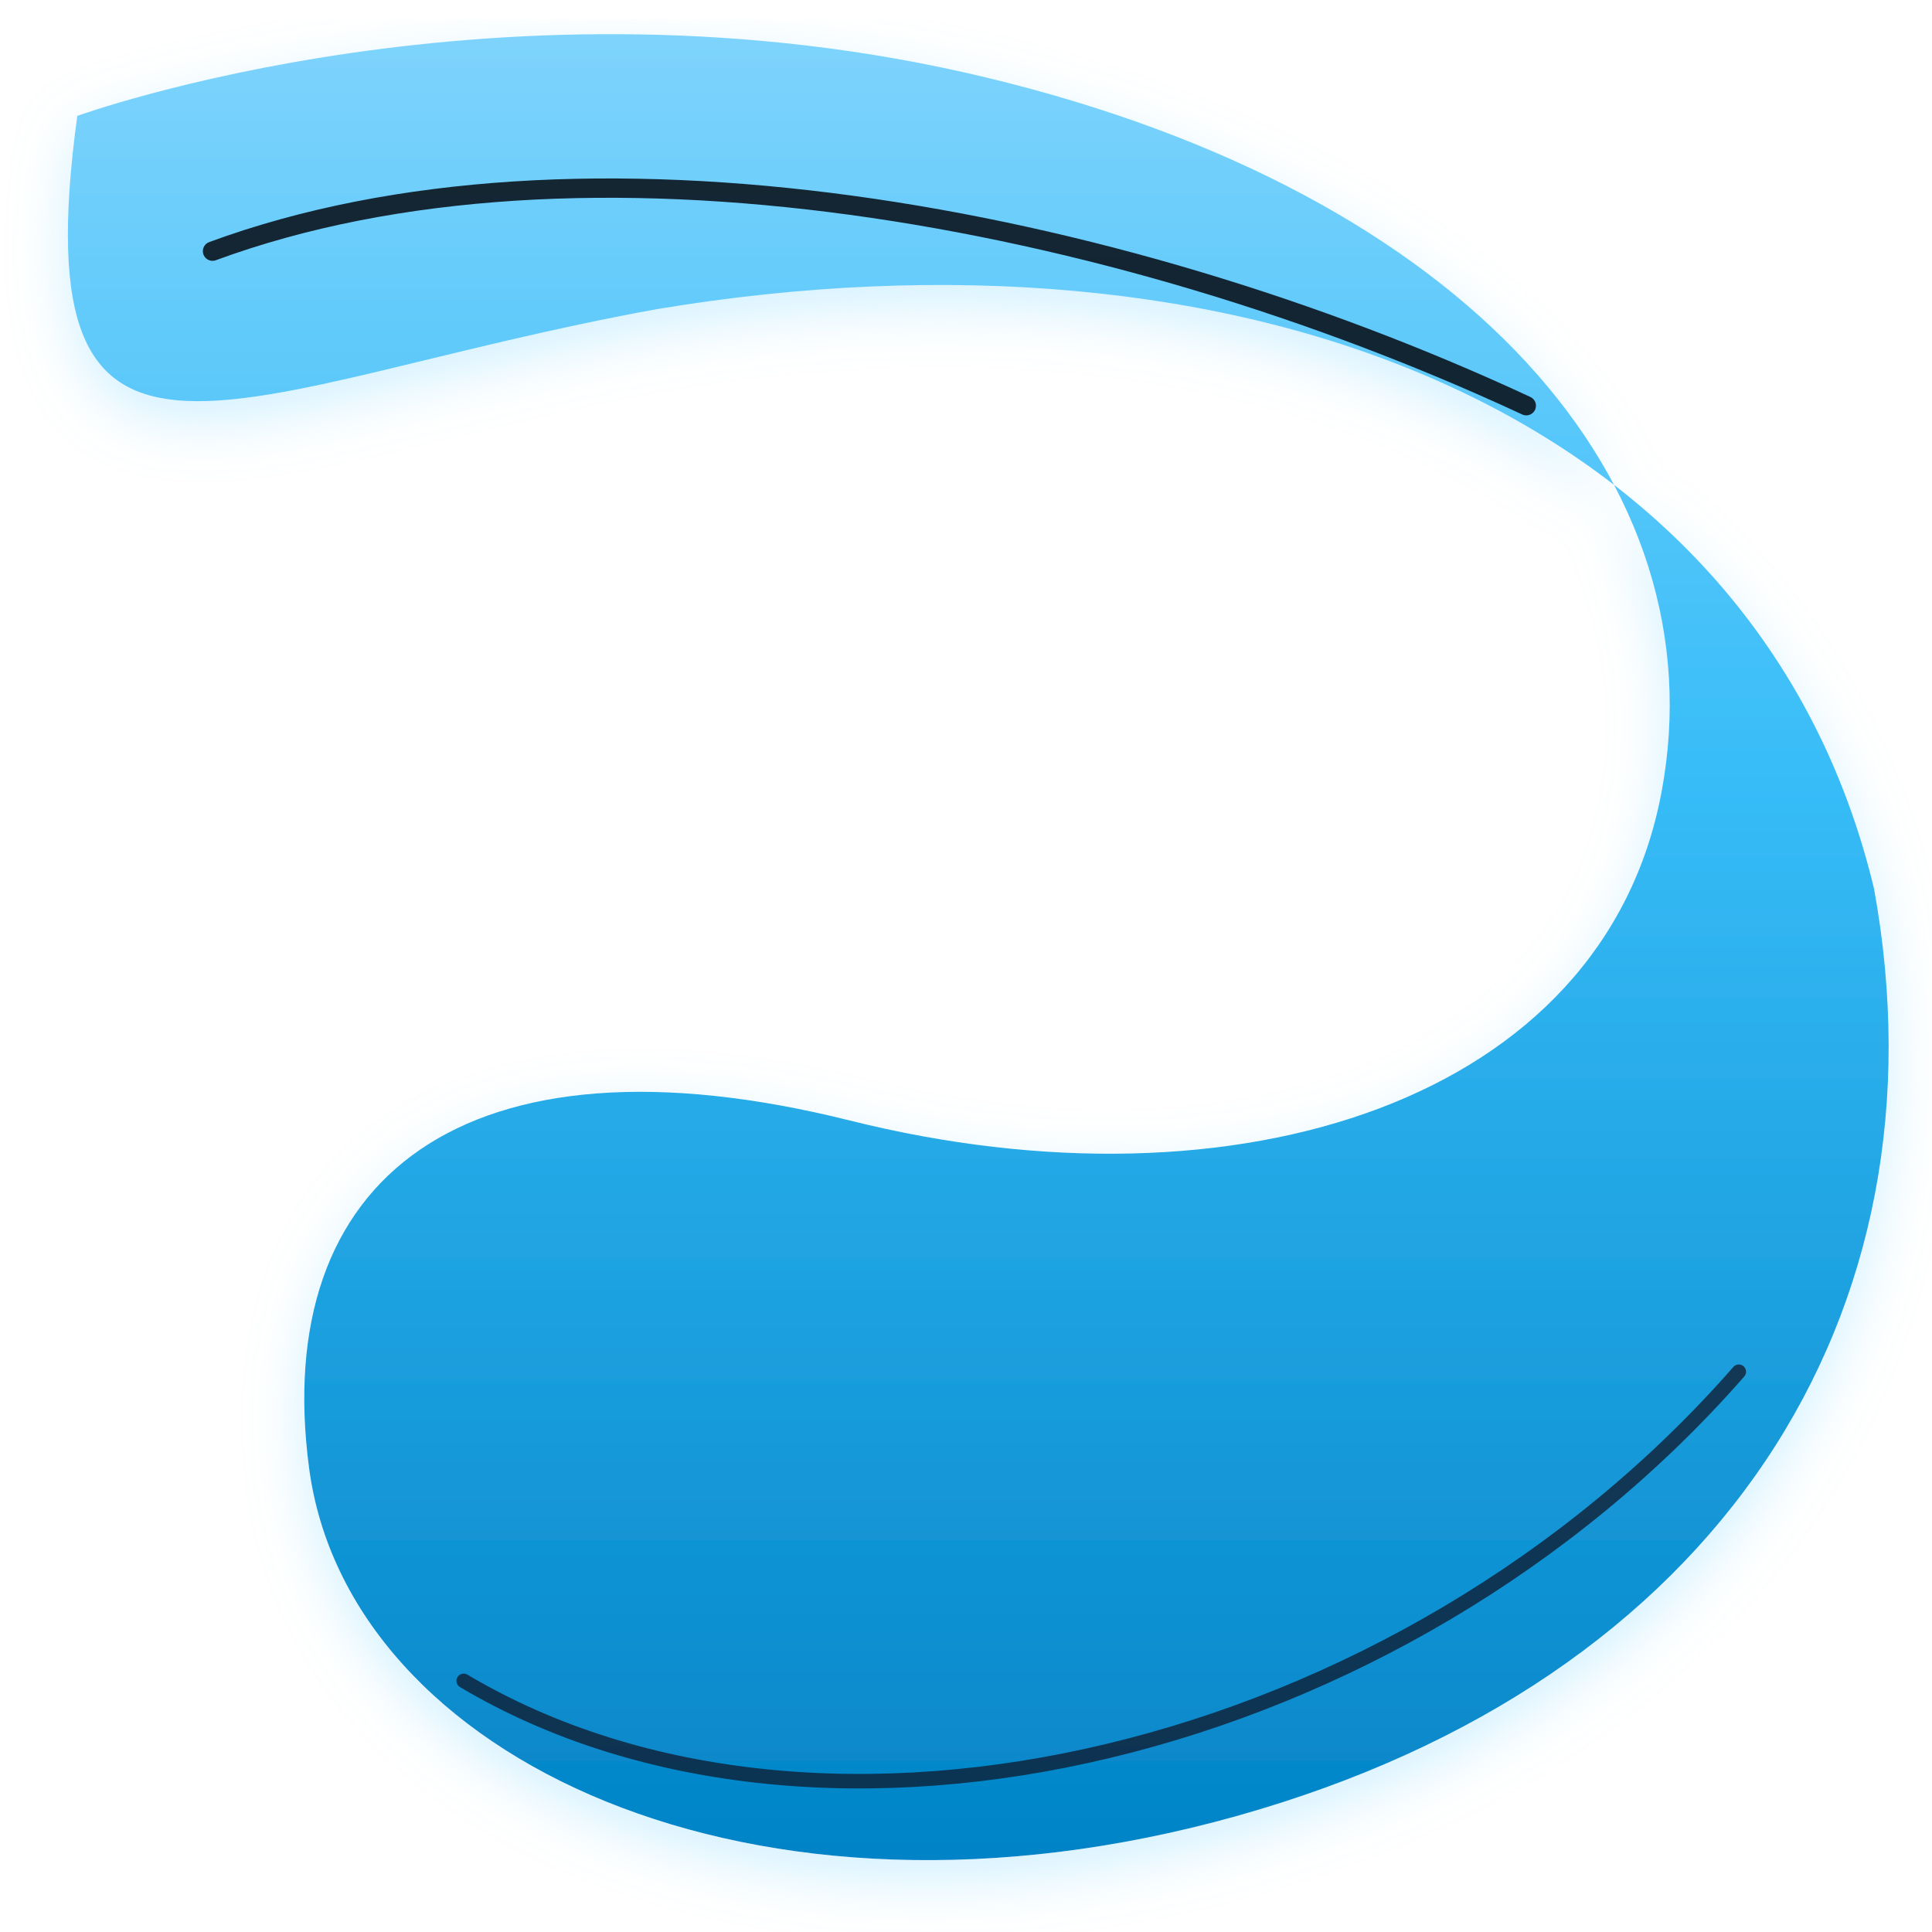
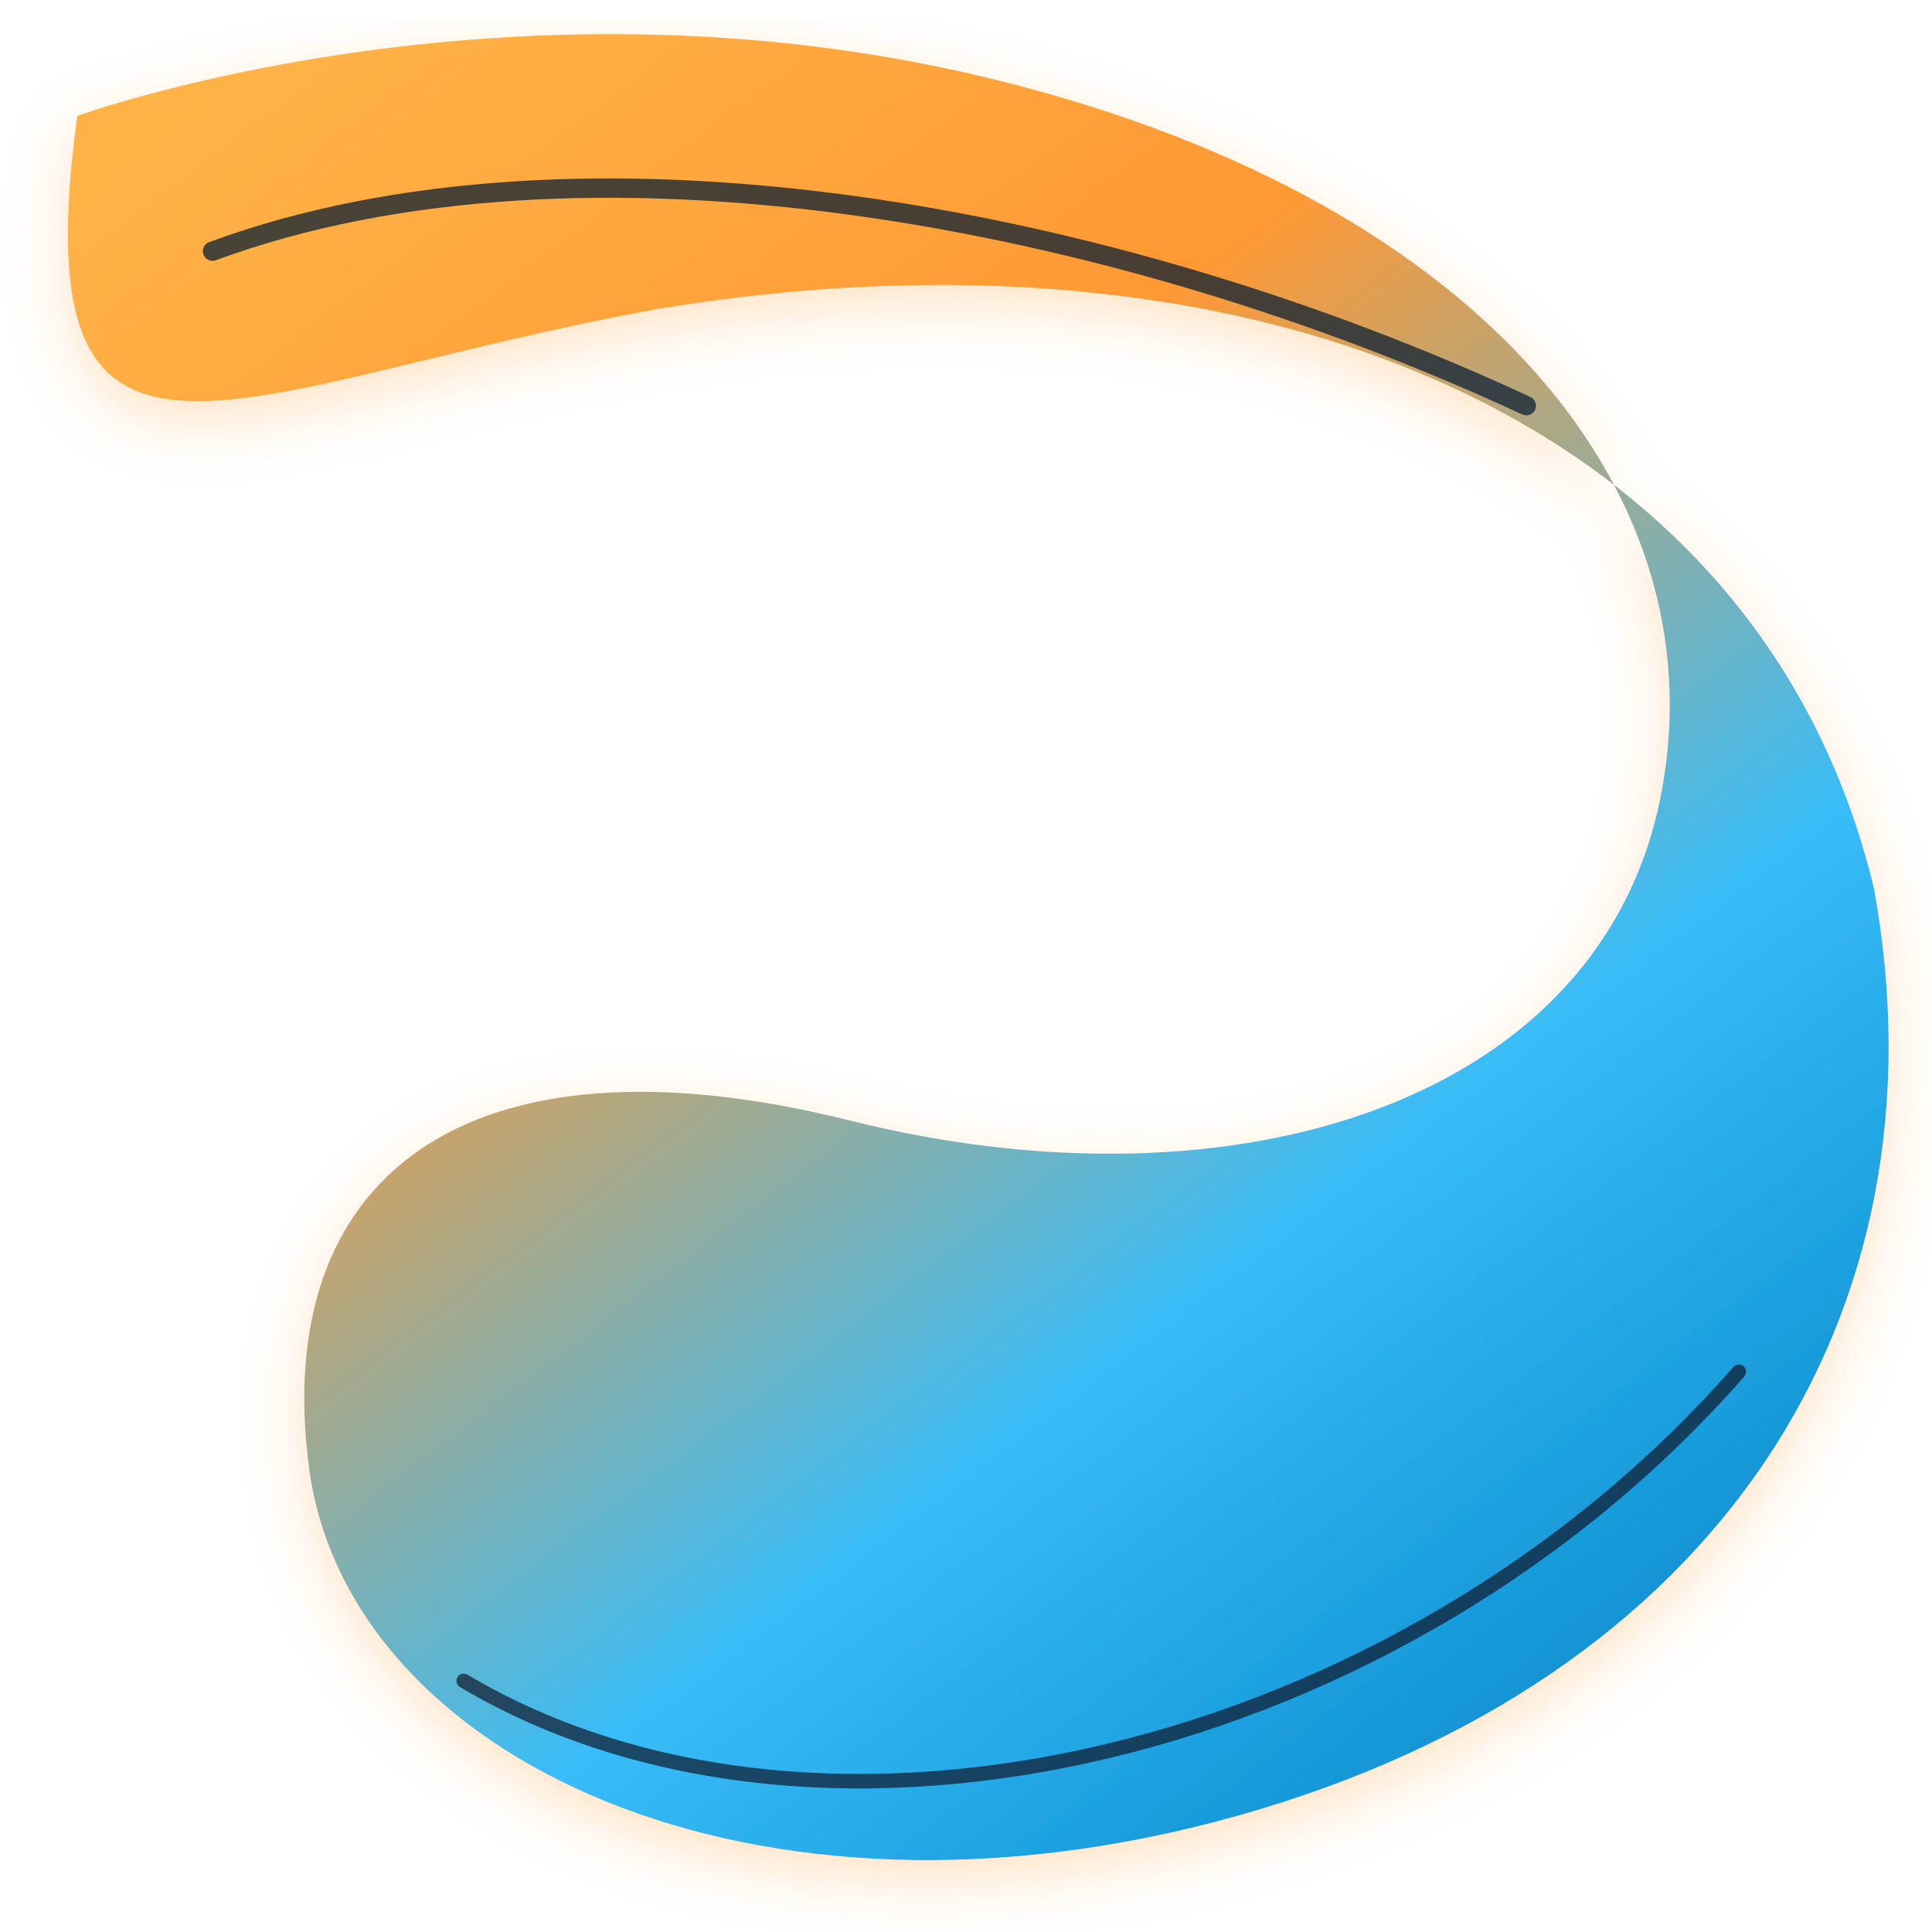
<svg xmlns="http://www.w3.org/2000/svg" viewBox="40 36 200 200" aria-hidden="true">
  <defs>
-     <linearGradient id="shanGradBright" x1="0%" y1="0%" x2="0%" y2="100%">
-       <stop offset="0%" stop-color="#7DD3FC" />
-       <stop offset="40%" stop-color="#38BDF8" />
+     <linearGradient id="shanGradBright" x1="12%" y1="0%" x2="88%" y2="100%">
+       <stop offset="0%" stop-color="#FFB347" />
+       <stop offset="32%" stop-color="#FF9933" />
+       <stop offset="68%" stop-color="#38BDF8" />
      <stop offset="100%" stop-color="#0284C7" />
    </linearGradient>
    <filter id="sForward" x="-12%" y="-12%" width="124%" height="124%">
-       <feDropShadow dx="0" dy="2" stdDeviation="3" flood-color="#7DD3FC" flood-opacity="0.35" />
+       <feDropShadow dx="0" dy="2" stdDeviation="3" flood-color="#FF9933" flood-opacity="0.28" />
    </filter>
  </defs>
  <g filter="url(#sForward)">
    <path fill="url(#shanGradBright)" d="M 48, 48 C 48, 48  92, 32  142, 44 C 192, 56  218, 86  212, 118 C 206, 150  168, 162  128, 152 C 88, 142  68, 158  72, 188 C 76, 218  118, 238  168, 224 C 218, 210  242, 172  234, 128 C 222, 78  168, 58  108, 68 C 64, 76  42, 92  48, 48 Z" />
  </g>
-   <path fill="none" stroke="#050811" stroke-width="2" stroke-linecap="round" opacity="0.85" d="M 62,62 C 100,48 155,58 198,78" />
-   <path fill="none" stroke="#0F172A" stroke-width="1.5" stroke-linecap="round" opacity="0.75" d="M 88,210 C 125,232 185,218 220,178" />
+   <path fill="none" stroke="#0B1F33" stroke-width="2" stroke-linecap="round" opacity="0.75" d="M 62,62 C 100,48 155,58 198,78" />
+   <path fill="none" stroke="#0F172A" stroke-width="1.5" stroke-linecap="round" opacity="0.7" d="M 88,210 C 125,232 185,218 220,178" />
</svg>
